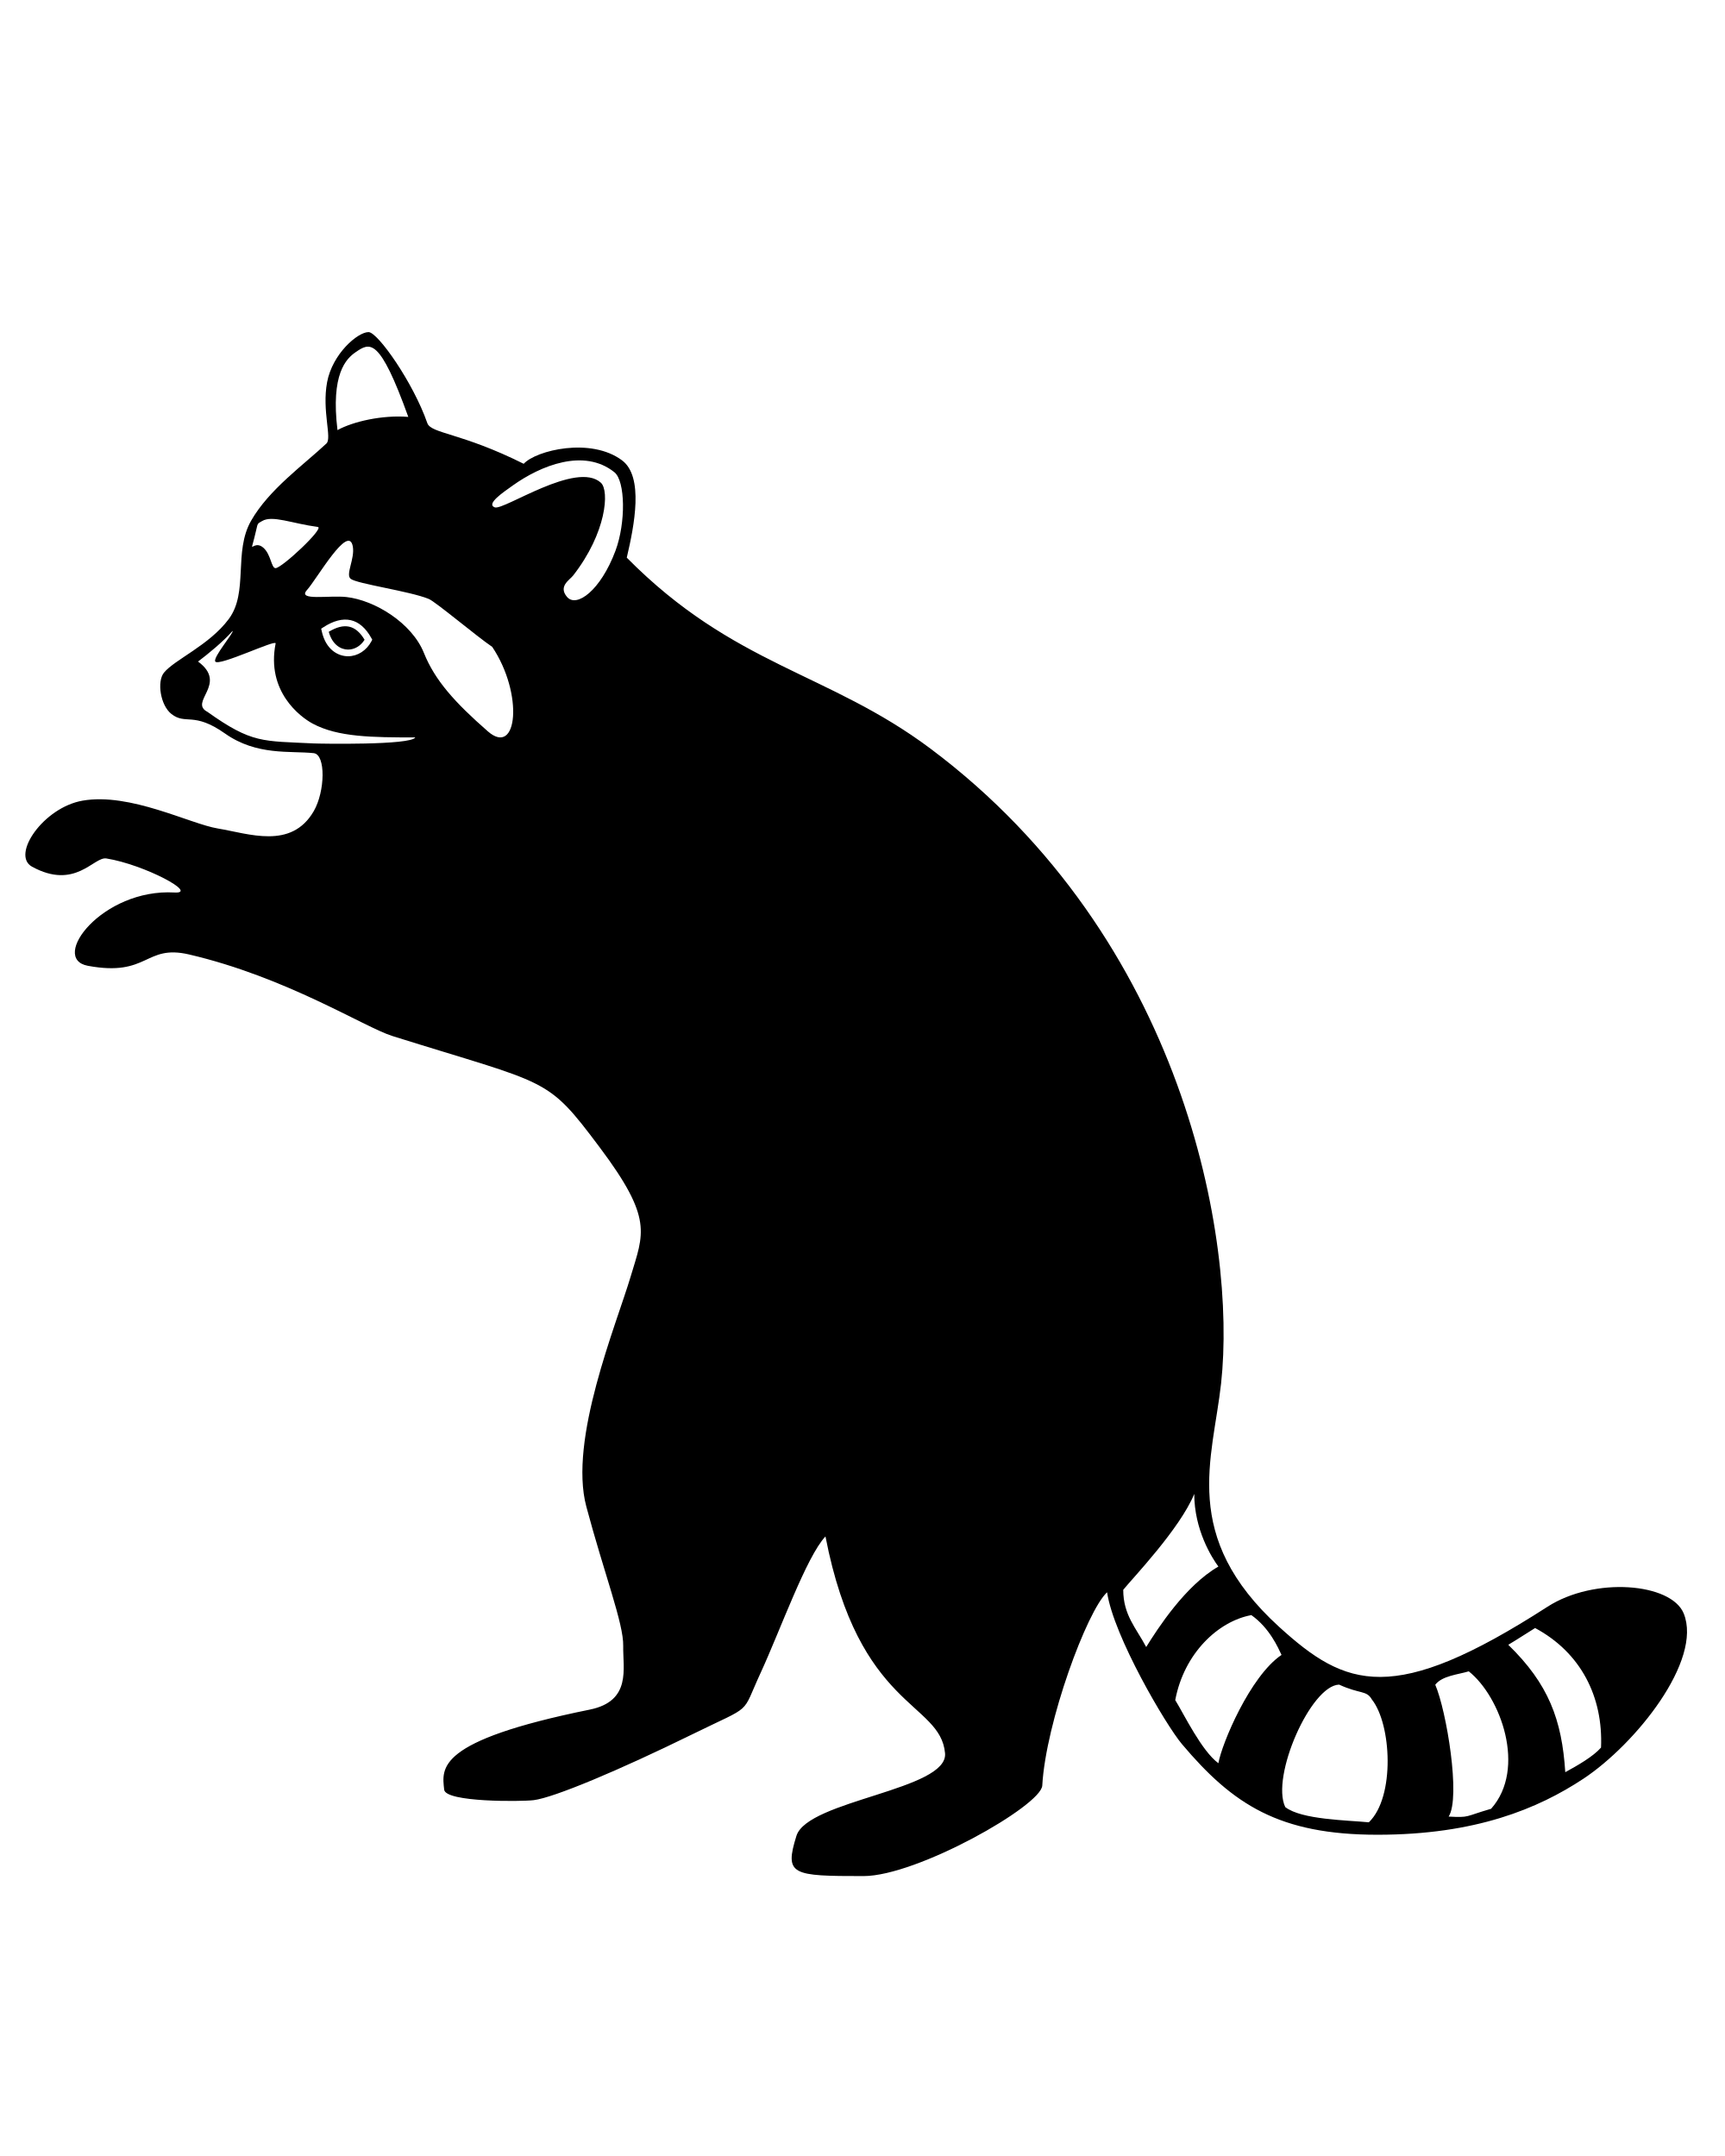
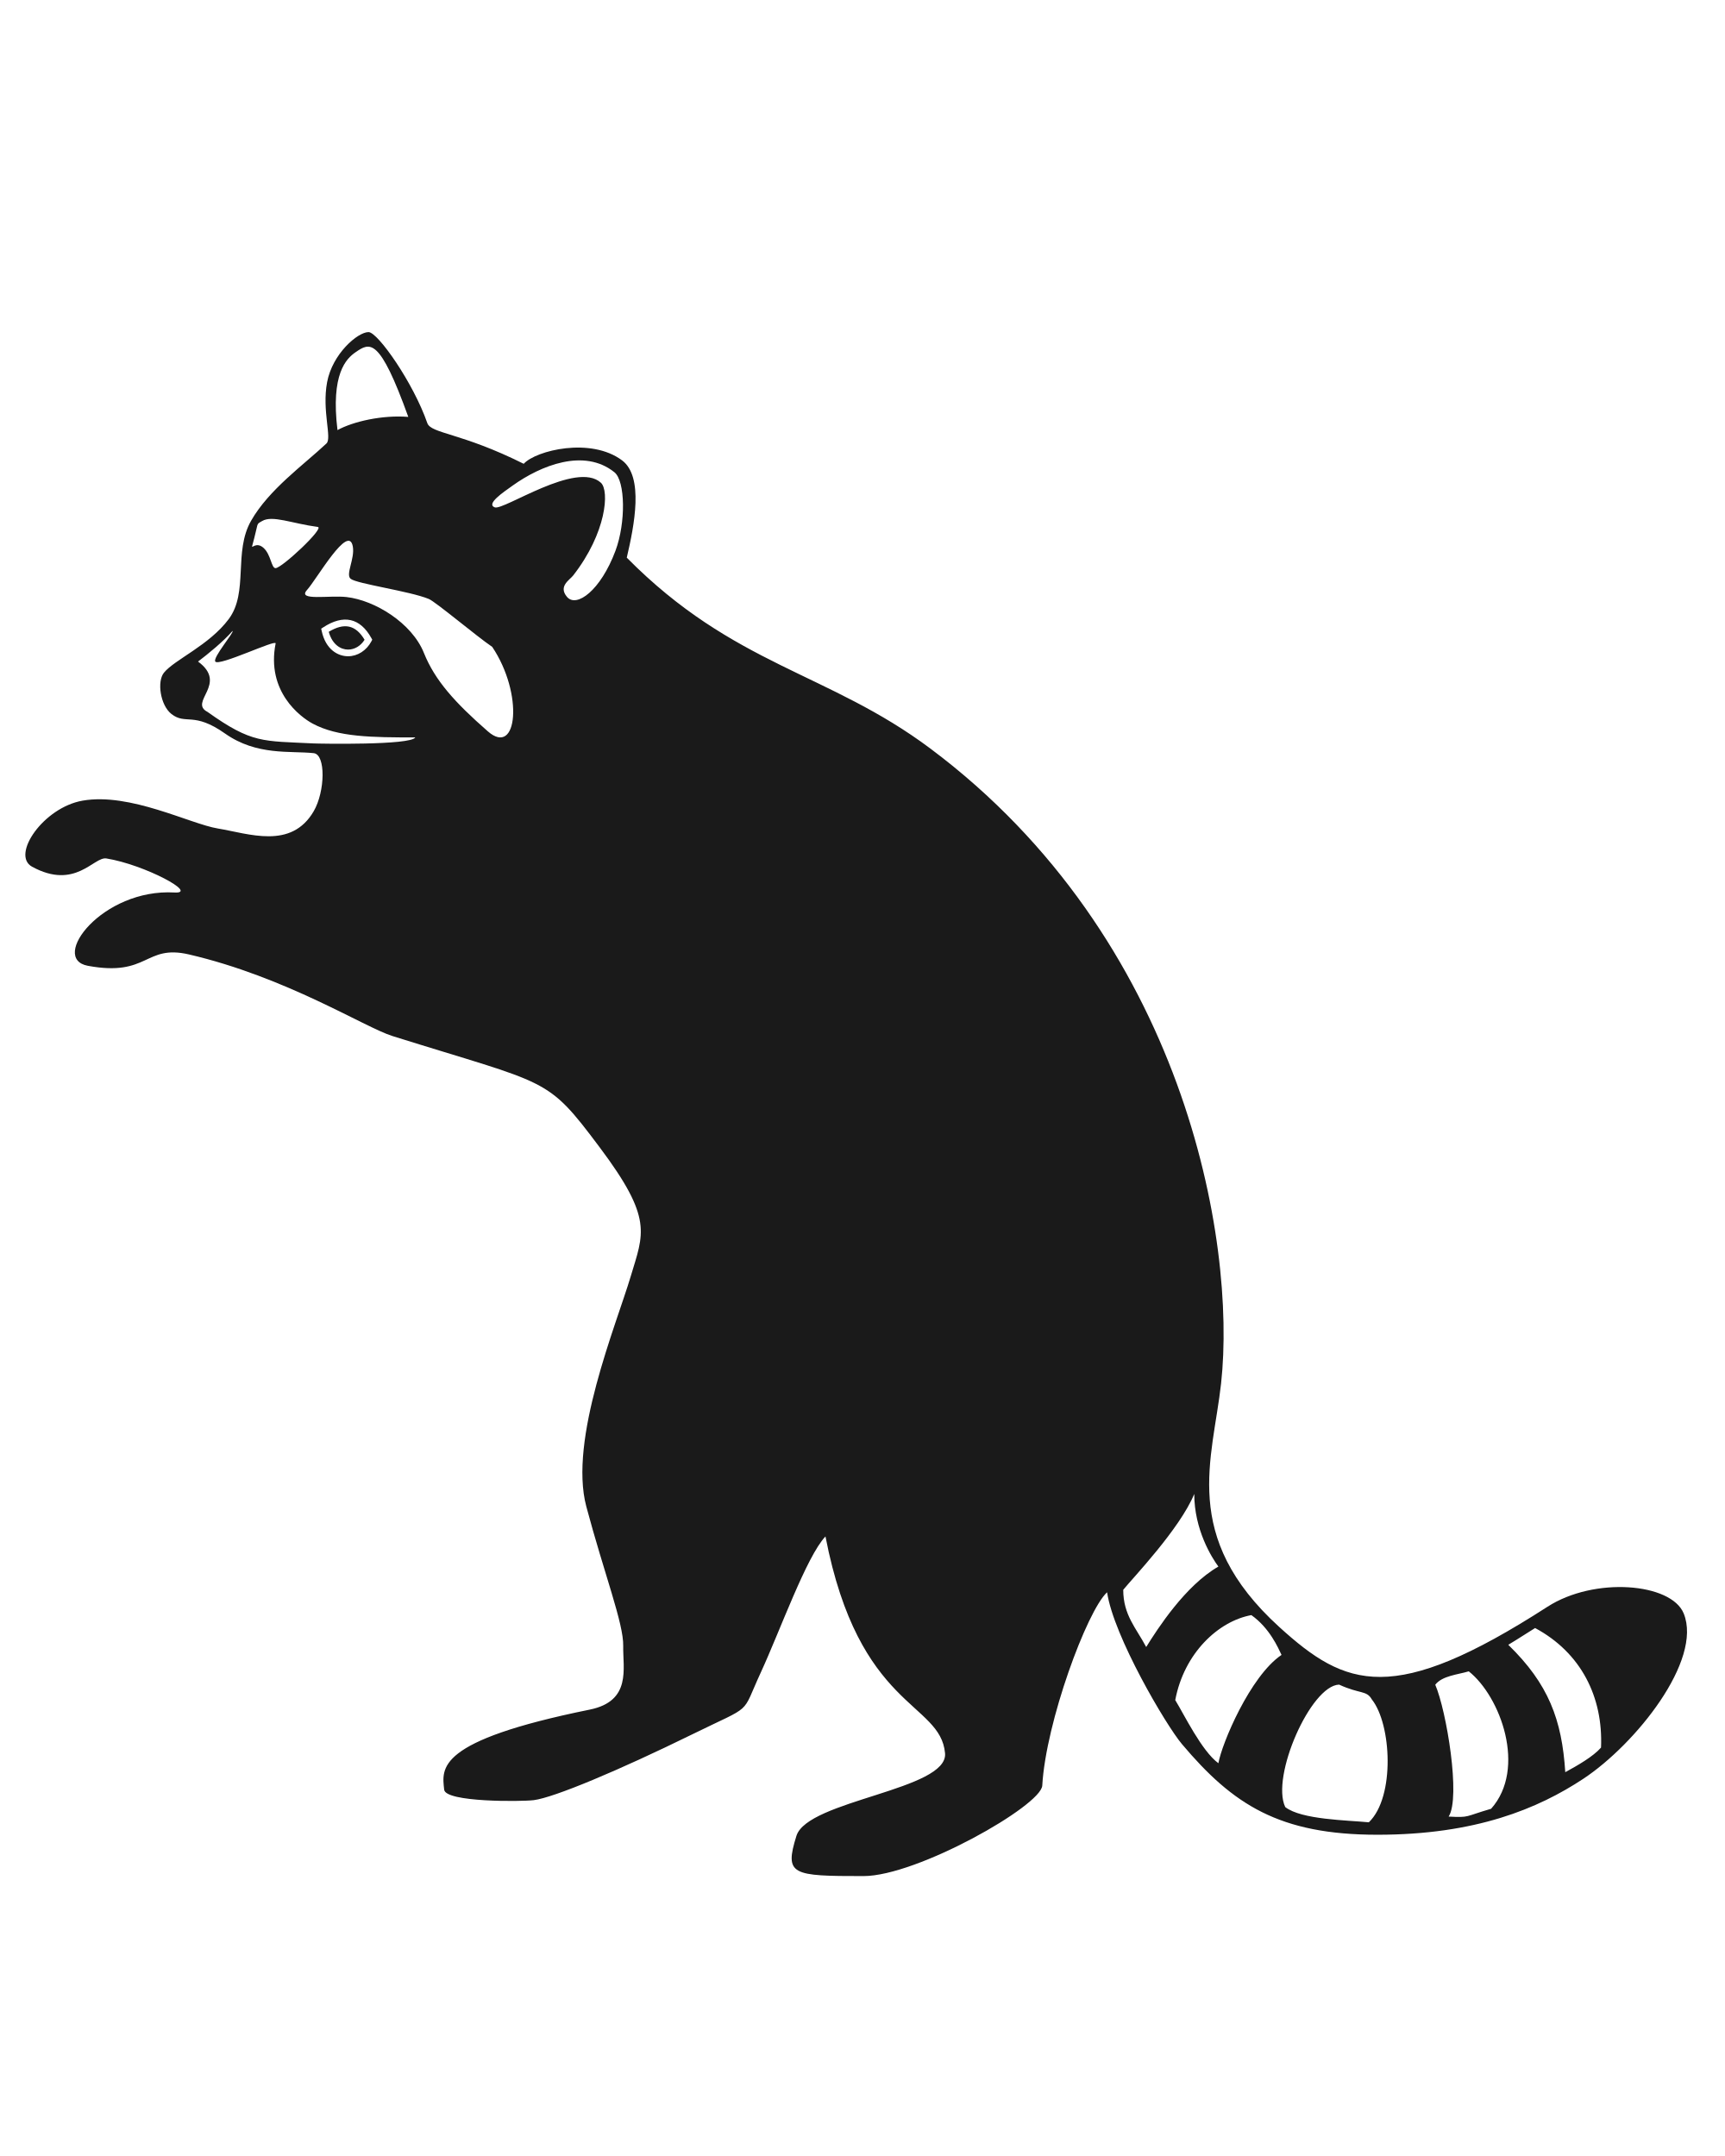
<svg xmlns="http://www.w3.org/2000/svg" version="1.1" x="0px" y="0px" viewBox="0 0 100 125" enable-background="new 0 0 100 100" xml:space="preserve" id="svg12">
  <defs id="defs16" />
-   <g id="g6" transform="translate(-0.529661,13.77119)">
-     <path d="M 98.137,79.776 C 97.418,78.003 92.963,77.628 90.235,79.387 81.294,85.153 78.557,84.076 74.686,80.554 68.92,75.306 70.838,70.818 71.318,66.432 72.223,58.138 69.18,40.648 54.475,29.636 48.542,25.193 43.072,24.842 36.864,18.56 37.306,16.679 37.859,13.871 36.594,12.922 34.78,11.561 31.605,12.338 30.889,13.119 27.262,11.306 25.516,11.376 25.3,10.756 24.495,8.433 22.433,5.483 21.894,5.483 c -0.628,0 -2.094,1.257 -2.402,2.905 -0.309,1.651 0.295,3.242 -0.038,3.553 -1.336,1.254 -3.332,2.666 -4.368,4.479 -1.037,1.814 -0.134,4.142 -1.296,5.701 -1.138,1.527 -3.143,2.35 -3.757,3.11 -0.414,0.512 -0.207,1.889 0.432,2.391 0.837,0.658 1.275,-0.16 3.112,1.136 1.836,1.296 3.773,0.992 5.138,1.137 0.706,0.074 0.667,2.221 0,3.368 -1.304,2.239 -3.762,1.296 -5.557,1 C 11.541,33.996 8.072,32.169 5.32,32.648 3.042,33.044 1.158,35.804 2.388,36.478 4.901,37.854 5.966,35.881 6.697,36 c 2.213,0.358 5.372,2.055 3.949,1.974 -4.188,-0.239 -7.261,3.832 -5.026,4.249 3.53,0.659 3.291,-1.257 5.863,-0.658 5.653,1.315 10.18,4.224 11.788,4.728 9.154,2.87 8.917,2.313 12.026,6.46 3.109,4.146 2.539,4.983 1.795,7.479 -0.838,2.812 -3.609,9.456 -2.573,13.343 1.036,3.888 2.167,6.787 2.139,8.083 -0.027,1.295 0.499,3.196 -1.943,3.691 -8.939,1.814 -8.569,3.398 -8.436,4.642 0.079,0.735 4.48,0.695 5.196,0.606 1.164,-0.147 4.903,-1.713 9.2,-3.822 3.586,-1.763 2.785,-1.037 3.951,-3.563 1.133,-2.457 2.655,-6.739 3.757,-7.904 1.943,10.041 6.658,9.563 6.932,12.568 0.194,2.137 -7.969,2.719 -8.616,4.793 -0.711,2.279 -0.258,2.331 3.888,2.331 3.11,0 10.301,-4.081 10.364,-5.247 0.204,-3.659 2.591,-10.139 3.758,-11.208 0.373,2.544 3.415,7.709 4.341,8.805 2.955,3.505 5.636,5.253 11.337,5.253 5.701,0 9.315,-1.52 11.92,-3.238 3.044,-2.01 6.93,-6.868 5.83,-9.589 z M 21.148,6.646 C 21.979,6.076 22.527,5.755 24.199,10.4 22.696,10.279 21,10.666 20.094,11.165 19.696,7.908 20.597,7.024 21.148,6.646 Z m -5.997,11.228 c 0.396,-1.438 0.193,-1.209 0.573,-1.436 0.595,-0.356 1.738,0.145 3.229,0.342 0.408,0.054 -2.086,2.388 -2.449,2.388 -0.249,0 -0.263,-0.784 -0.696,-1.173 -0.433,-0.39 -0.715,0.088 -0.657,-0.121 z m 3.556,11.457 c -2.95,-0.148 -3.563,0.015 -6.147,-1.827 -1.118,-0.58 1.218,-1.619 -0.549,-2.92 0.572,-0.433 1.454,-1.149 1.999,-1.774 0.11,0.07 -1.156,1.539 -1,1.774 0.2,0.3 3.551,-1.315 3.498,-1.05 -0.55,2.779 1.419,4.256 2.145,4.647 1.465,0.788 3.452,0.802 5.951,0.802 -0.25,0.462 -5.56,0.365 -5.897,0.348 z m 0.442,-6.652 0.111,-0.073 c 1.182,-0.775 2.149,-0.555 2.799,0.619 l 0.051,0.092 -0.049,0.093 c -0.284,0.535 -0.803,0.867 -1.354,0.867 -0.587,0 -1.297,-0.386 -1.529,-1.468 z m 9.663,5.953 c -1.924,-1.682 -3.071,-2.962 -3.708,-4.548 -0.699,-1.741 -2.851,-3.056 -4.487,-3.24 -0.999,-0.113 -2.874,0.241 -2.292,-0.407 0.583,-0.648 2.41,-3.882 2.657,-2.527 0.13,0.712 -0.436,1.623 -0.126,1.875 0.36,0.294 3.43,0.716 4.53,1.169 0.396,0.163 2.808,2.194 3.678,2.779 1.824,2.718 1.476,6.408 -0.252,4.899 z m 7.394,-10.463 c -0.862,2.3 -2.256,3.315 -2.806,2.667 -0.521,-0.616 0.152,-0.98 0.354,-1.238 1.937,-2.481 2.112,-4.923 1.61,-5.381 -1.419,-1.295 -5.636,1.621 -6.154,1.427 -0.519,-0.195 0.485,-0.868 1.046,-1.268 1.617,-1.154 4.13,-2.182 5.892,-0.767 0.633,0.508 0.671,2.923 0.058,4.56 z m 29.439,60.233 c 0.52,-0.647 3.281,-3.527 4.117,-5.558 0,2.073 1.012,3.688 1.399,4.211 -1.917,1.101 -3.53,3.61 -4.185,4.664 -0.582,-1.101 -1.331,-1.85 -1.331,-3.317 z m 5.516,10.055 c -0.971,-0.714 -1.982,-2.817 -2.501,-3.66 0.513,-2.728 2.505,-4.579 4.412,-4.928 1.058,0.749 1.555,1.896 1.749,2.308 -1.82,1.227 -3.466,5.152 -3.66,6.28 z m 8.721,3.425 c -1.227,-0.122 -3.909,-0.149 -4.845,-0.883 -0.844,-1.765 1.475,-7.046 3.121,-7.1 1.225,0.562 1.59,0.317 1.899,0.86 1.137,1.421 1.362,5.651 -0.175,7.123 z m 7.089,-0.785 c -1.555,0.453 -1.229,0.519 -2.462,0.453 0.713,-1.101 -0.129,-6.153 -0.776,-7.644 0.4,-0.52 1.295,-0.583 1.942,-0.777 1.841,1.458 3.369,5.636 1.296,7.968 z m 6.372,-3.547 c -0.454,0.519 -1.359,1.037 -2.073,1.426 -0.194,-3.046 -0.972,-5.117 -3.304,-7.386 0.647,-0.388 0.986,-0.622 1.555,-0.972 2.656,1.425 3.949,3.992 3.822,6.932 z" id="path2" style="fill:#000000" />
-     <path d="m 20.706,23.89 c 0.382,0 0.734,-0.212 0.958,-0.569 -0.518,-0.868 -1.178,-1.004 -2.076,-0.462 0.208,0.756 0.706,1.031 1.118,1.031 z" id="path4" style="fill:#000000" />
+   <g id="g6" transform="translate(-0.529661,13.77119)" style="fill:#000000;fill-opacity:0.898">
+     <path d="M 98.137,79.776 C 97.418,78.003 92.963,77.628 90.235,79.387 81.294,85.153 78.557,84.076 74.686,80.554 68.92,75.306 70.838,70.818 71.318,66.432 72.223,58.138 69.18,40.648 54.475,29.636 48.542,25.193 43.072,24.842 36.864,18.56 37.306,16.679 37.859,13.871 36.594,12.922 34.78,11.561 31.605,12.338 30.889,13.119 27.262,11.306 25.516,11.376 25.3,10.756 24.495,8.433 22.433,5.483 21.894,5.483 c -0.628,0 -2.094,1.257 -2.402,2.905 -0.309,1.651 0.295,3.242 -0.038,3.553 -1.336,1.254 -3.332,2.666 -4.368,4.479 -1.037,1.814 -0.134,4.142 -1.296,5.701 -1.138,1.527 -3.143,2.35 -3.757,3.11 -0.414,0.512 -0.207,1.889 0.432,2.391 0.837,0.658 1.275,-0.16 3.112,1.136 1.836,1.296 3.773,0.992 5.138,1.137 0.706,0.074 0.667,2.221 0,3.368 -1.304,2.239 -3.762,1.296 -5.557,1 C 11.541,33.996 8.072,32.169 5.32,32.648 3.042,33.044 1.158,35.804 2.388,36.478 4.901,37.854 5.966,35.881 6.697,36 c 2.213,0.358 5.372,2.055 3.949,1.974 -4.188,-0.239 -7.261,3.832 -5.026,4.249 3.53,0.659 3.291,-1.257 5.863,-0.658 5.653,1.315 10.18,4.224 11.788,4.728 9.154,2.87 8.917,2.313 12.026,6.46 3.109,4.146 2.539,4.983 1.795,7.479 -0.838,2.812 -3.609,9.456 -2.573,13.343 1.036,3.888 2.167,6.787 2.139,8.083 -0.027,1.295 0.499,3.196 -1.943,3.691 -8.939,1.814 -8.569,3.398 -8.436,4.642 0.079,0.735 4.48,0.695 5.196,0.606 1.164,-0.147 4.903,-1.713 9.2,-3.822 3.586,-1.763 2.785,-1.037 3.951,-3.563 1.133,-2.457 2.655,-6.739 3.757,-7.904 1.943,10.041 6.658,9.563 6.932,12.568 0.194,2.137 -7.969,2.719 -8.616,4.793 -0.711,2.279 -0.258,2.331 3.888,2.331 3.11,0 10.301,-4.081 10.364,-5.247 0.204,-3.659 2.591,-10.139 3.758,-11.208 0.373,2.544 3.415,7.709 4.341,8.805 2.955,3.505 5.636,5.253 11.337,5.253 5.701,0 9.315,-1.52 11.92,-3.238 3.044,-2.01 6.93,-6.868 5.83,-9.589 z M 21.148,6.646 C 21.979,6.076 22.527,5.755 24.199,10.4 22.696,10.279 21,10.666 20.094,11.165 19.696,7.908 20.597,7.024 21.148,6.646 Z m -5.997,11.228 c 0.396,-1.438 0.193,-1.209 0.573,-1.436 0.595,-0.356 1.738,0.145 3.229,0.342 0.408,0.054 -2.086,2.388 -2.449,2.388 -0.249,0 -0.263,-0.784 -0.696,-1.173 -0.433,-0.39 -0.715,0.088 -0.657,-0.121 z m 3.556,11.457 c -2.95,-0.148 -3.563,0.015 -6.147,-1.827 -1.118,-0.58 1.218,-1.619 -0.549,-2.92 0.572,-0.433 1.454,-1.149 1.999,-1.774 0.11,0.07 -1.156,1.539 -1,1.774 0.2,0.3 3.551,-1.315 3.498,-1.05 -0.55,2.779 1.419,4.256 2.145,4.647 1.465,0.788 3.452,0.802 5.951,0.802 -0.25,0.462 -5.56,0.365 -5.897,0.348 z m 0.442,-6.652 0.111,-0.073 c 1.182,-0.775 2.149,-0.555 2.799,0.619 l 0.051,0.092 -0.049,0.093 c -0.284,0.535 -0.803,0.867 -1.354,0.867 -0.587,0 -1.297,-0.386 -1.529,-1.468 z m 9.663,5.953 c -1.924,-1.682 -3.071,-2.962 -3.708,-4.548 -0.699,-1.741 -2.851,-3.056 -4.487,-3.24 -0.999,-0.113 -2.874,0.241 -2.292,-0.407 0.583,-0.648 2.41,-3.882 2.657,-2.527 0.13,0.712 -0.436,1.623 -0.126,1.875 0.36,0.294 3.43,0.716 4.53,1.169 0.396,0.163 2.808,2.194 3.678,2.779 1.824,2.718 1.476,6.408 -0.252,4.899 z m 7.394,-10.463 c -0.862,2.3 -2.256,3.315 -2.806,2.667 -0.521,-0.616 0.152,-0.98 0.354,-1.238 1.937,-2.481 2.112,-4.923 1.61,-5.381 -1.419,-1.295 -5.636,1.621 -6.154,1.427 -0.519,-0.195 0.485,-0.868 1.046,-1.268 1.617,-1.154 4.13,-2.182 5.892,-0.767 0.633,0.508 0.671,2.923 0.058,4.56 z m 29.439,60.233 c 0.52,-0.647 3.281,-3.527 4.117,-5.558 0,2.073 1.012,3.688 1.399,4.211 -1.917,1.101 -3.53,3.61 -4.185,4.664 -0.582,-1.101 -1.331,-1.85 -1.331,-3.317 z m 5.516,10.055 c -0.971,-0.714 -1.982,-2.817 -2.501,-3.66 0.513,-2.728 2.505,-4.579 4.412,-4.928 1.058,0.749 1.555,1.896 1.749,2.308 -1.82,1.227 -3.466,5.152 -3.66,6.28 z m 8.721,3.425 c -1.227,-0.122 -3.909,-0.149 -4.845,-0.883 -0.844,-1.765 1.475,-7.046 3.121,-7.1 1.225,0.562 1.59,0.317 1.899,0.86 1.137,1.421 1.362,5.651 -0.175,7.123 z m 7.089,-0.785 c -1.555,0.453 -1.229,0.519 -2.462,0.453 0.713,-1.101 -0.129,-6.153 -0.776,-7.644 0.4,-0.52 1.295,-0.583 1.942,-0.777 1.841,1.458 3.369,5.636 1.296,7.968 z m 6.372,-3.547 c -0.454,0.519 -1.359,1.037 -2.073,1.426 -0.194,-3.046 -0.972,-5.117 -3.304,-7.386 0.647,-0.388 0.986,-0.622 1.555,-0.972 2.656,1.425 3.949,3.992 3.822,6.932 z" id="path2" style="fill:#000000;fill-opacity:0.898" />
+     <path d="m 20.706,23.89 c 0.382,0 0.734,-0.212 0.958,-0.569 -0.518,-0.868 -1.178,-1.004 -2.076,-0.462 0.208,0.756 0.706,1.031 1.118,1.031 z" id="path4" style="fill:#000000;fill-opacity:0.898" />
  </g>
</svg>
